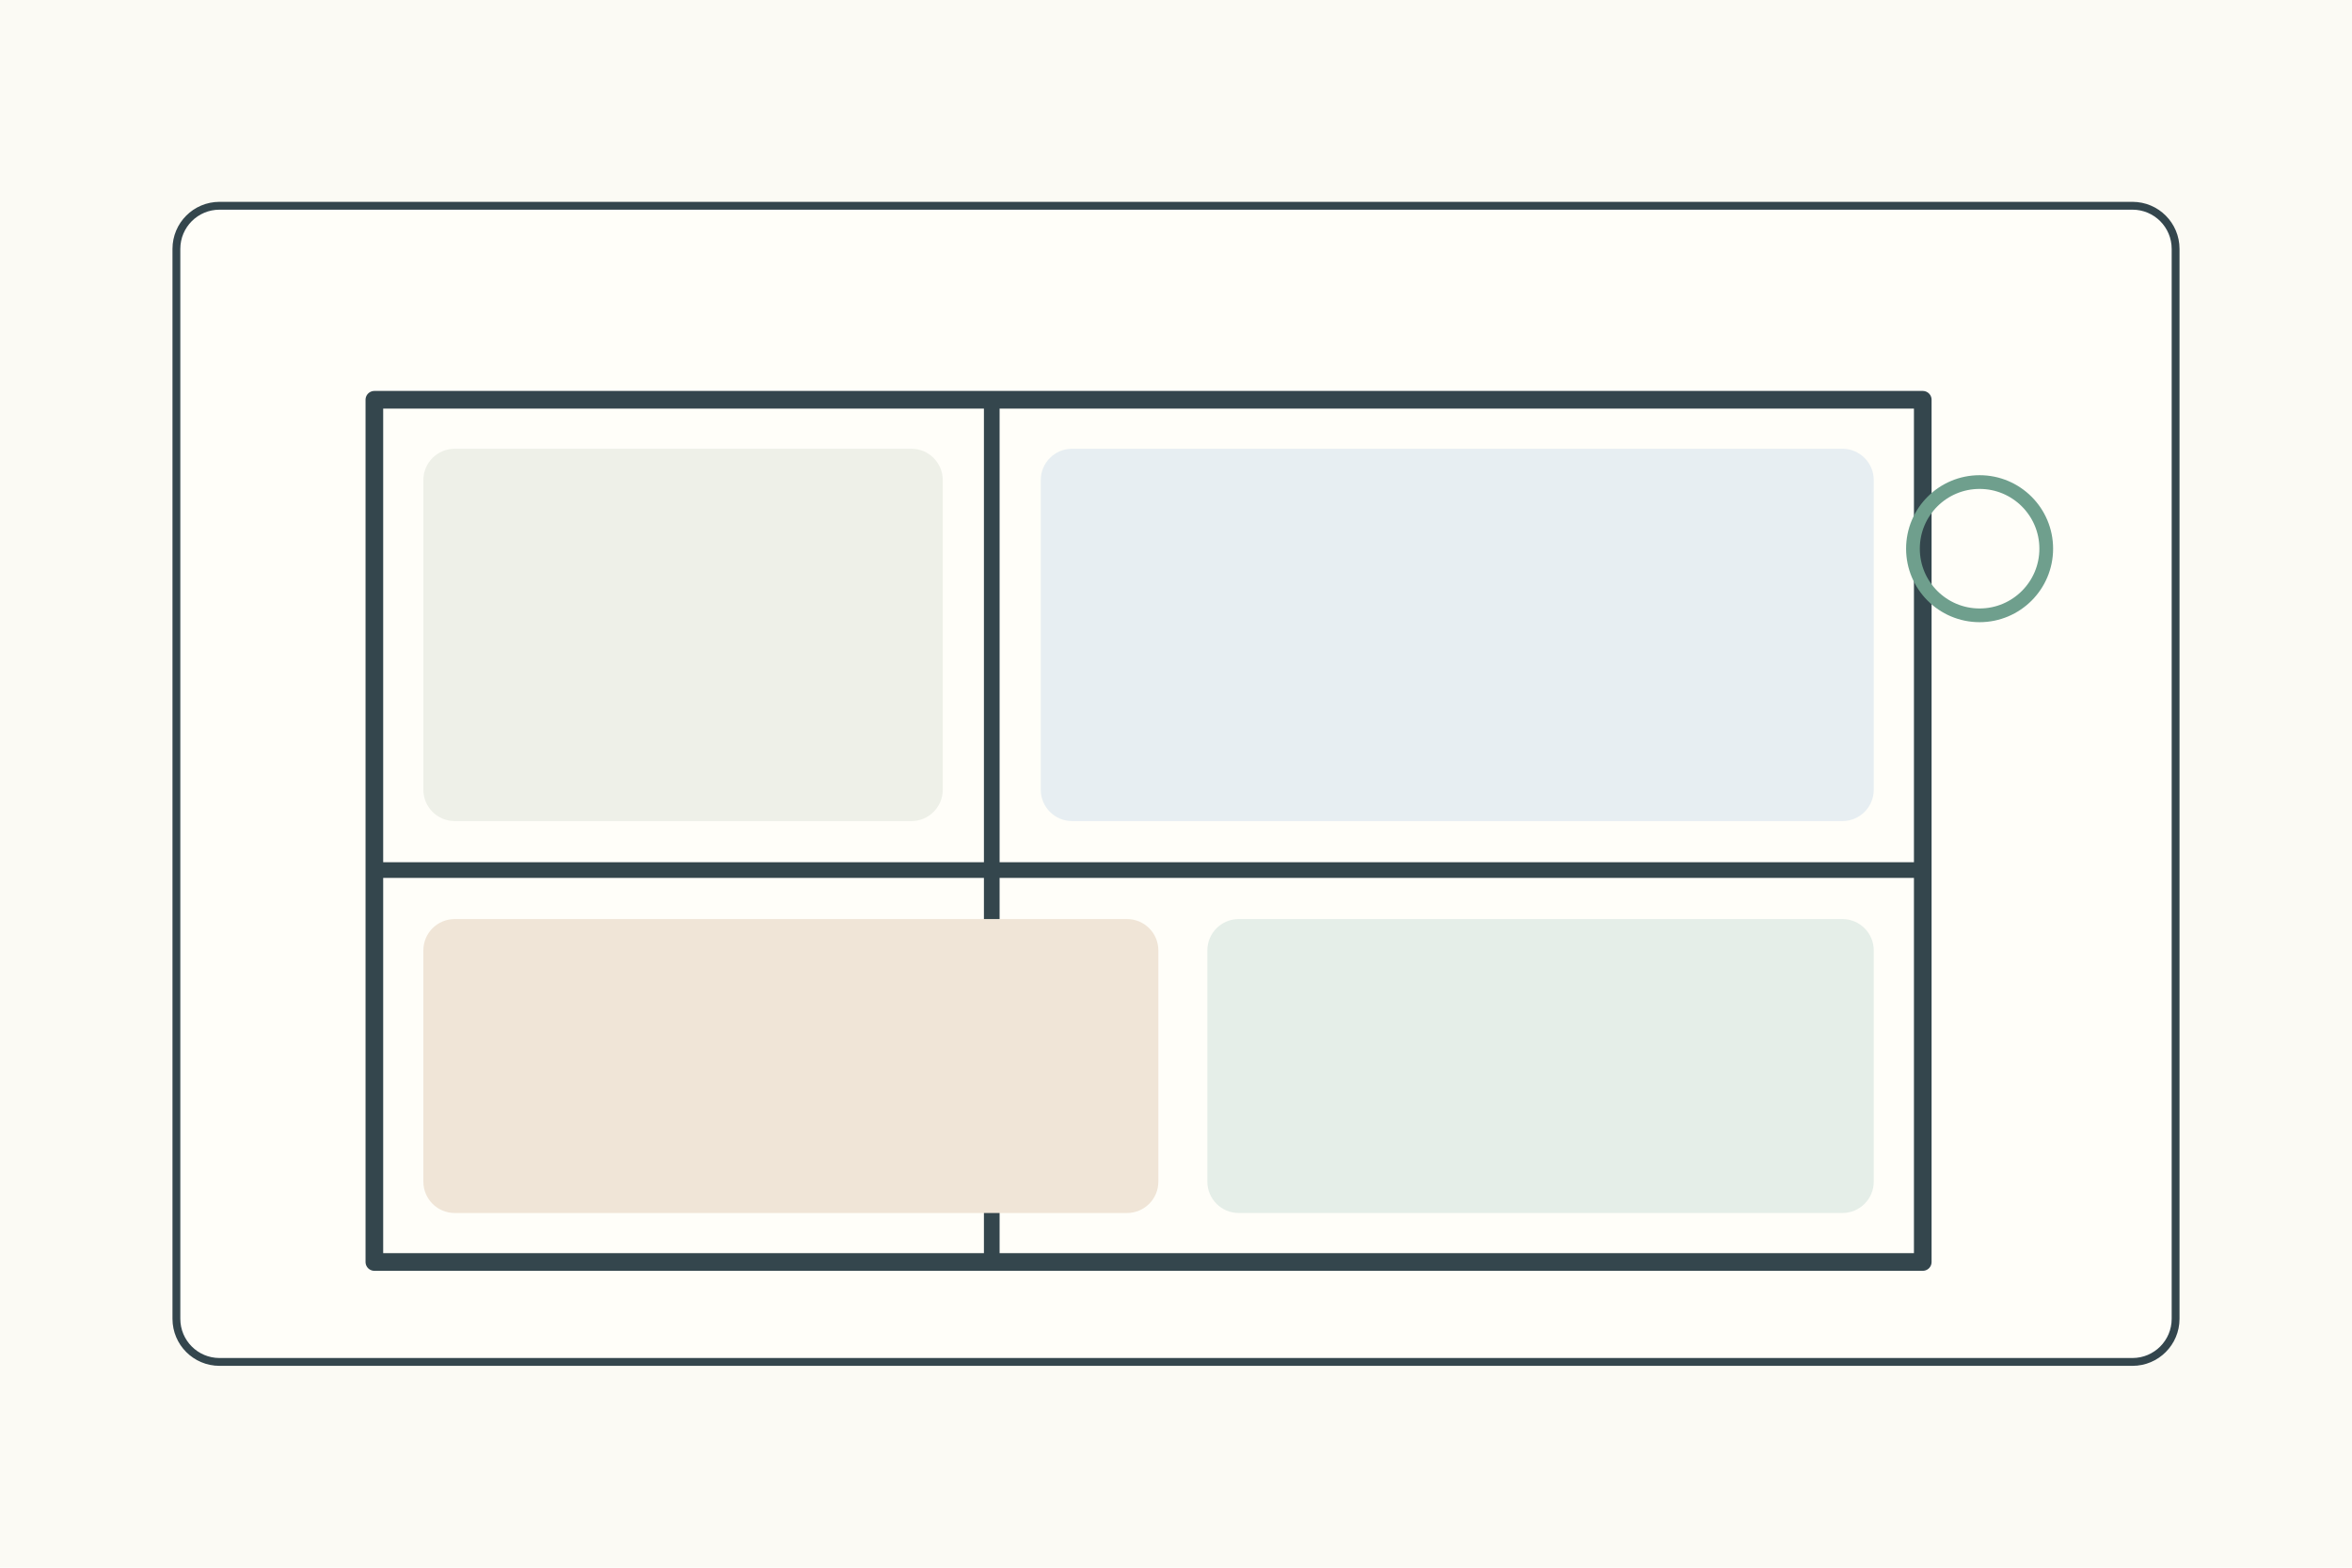
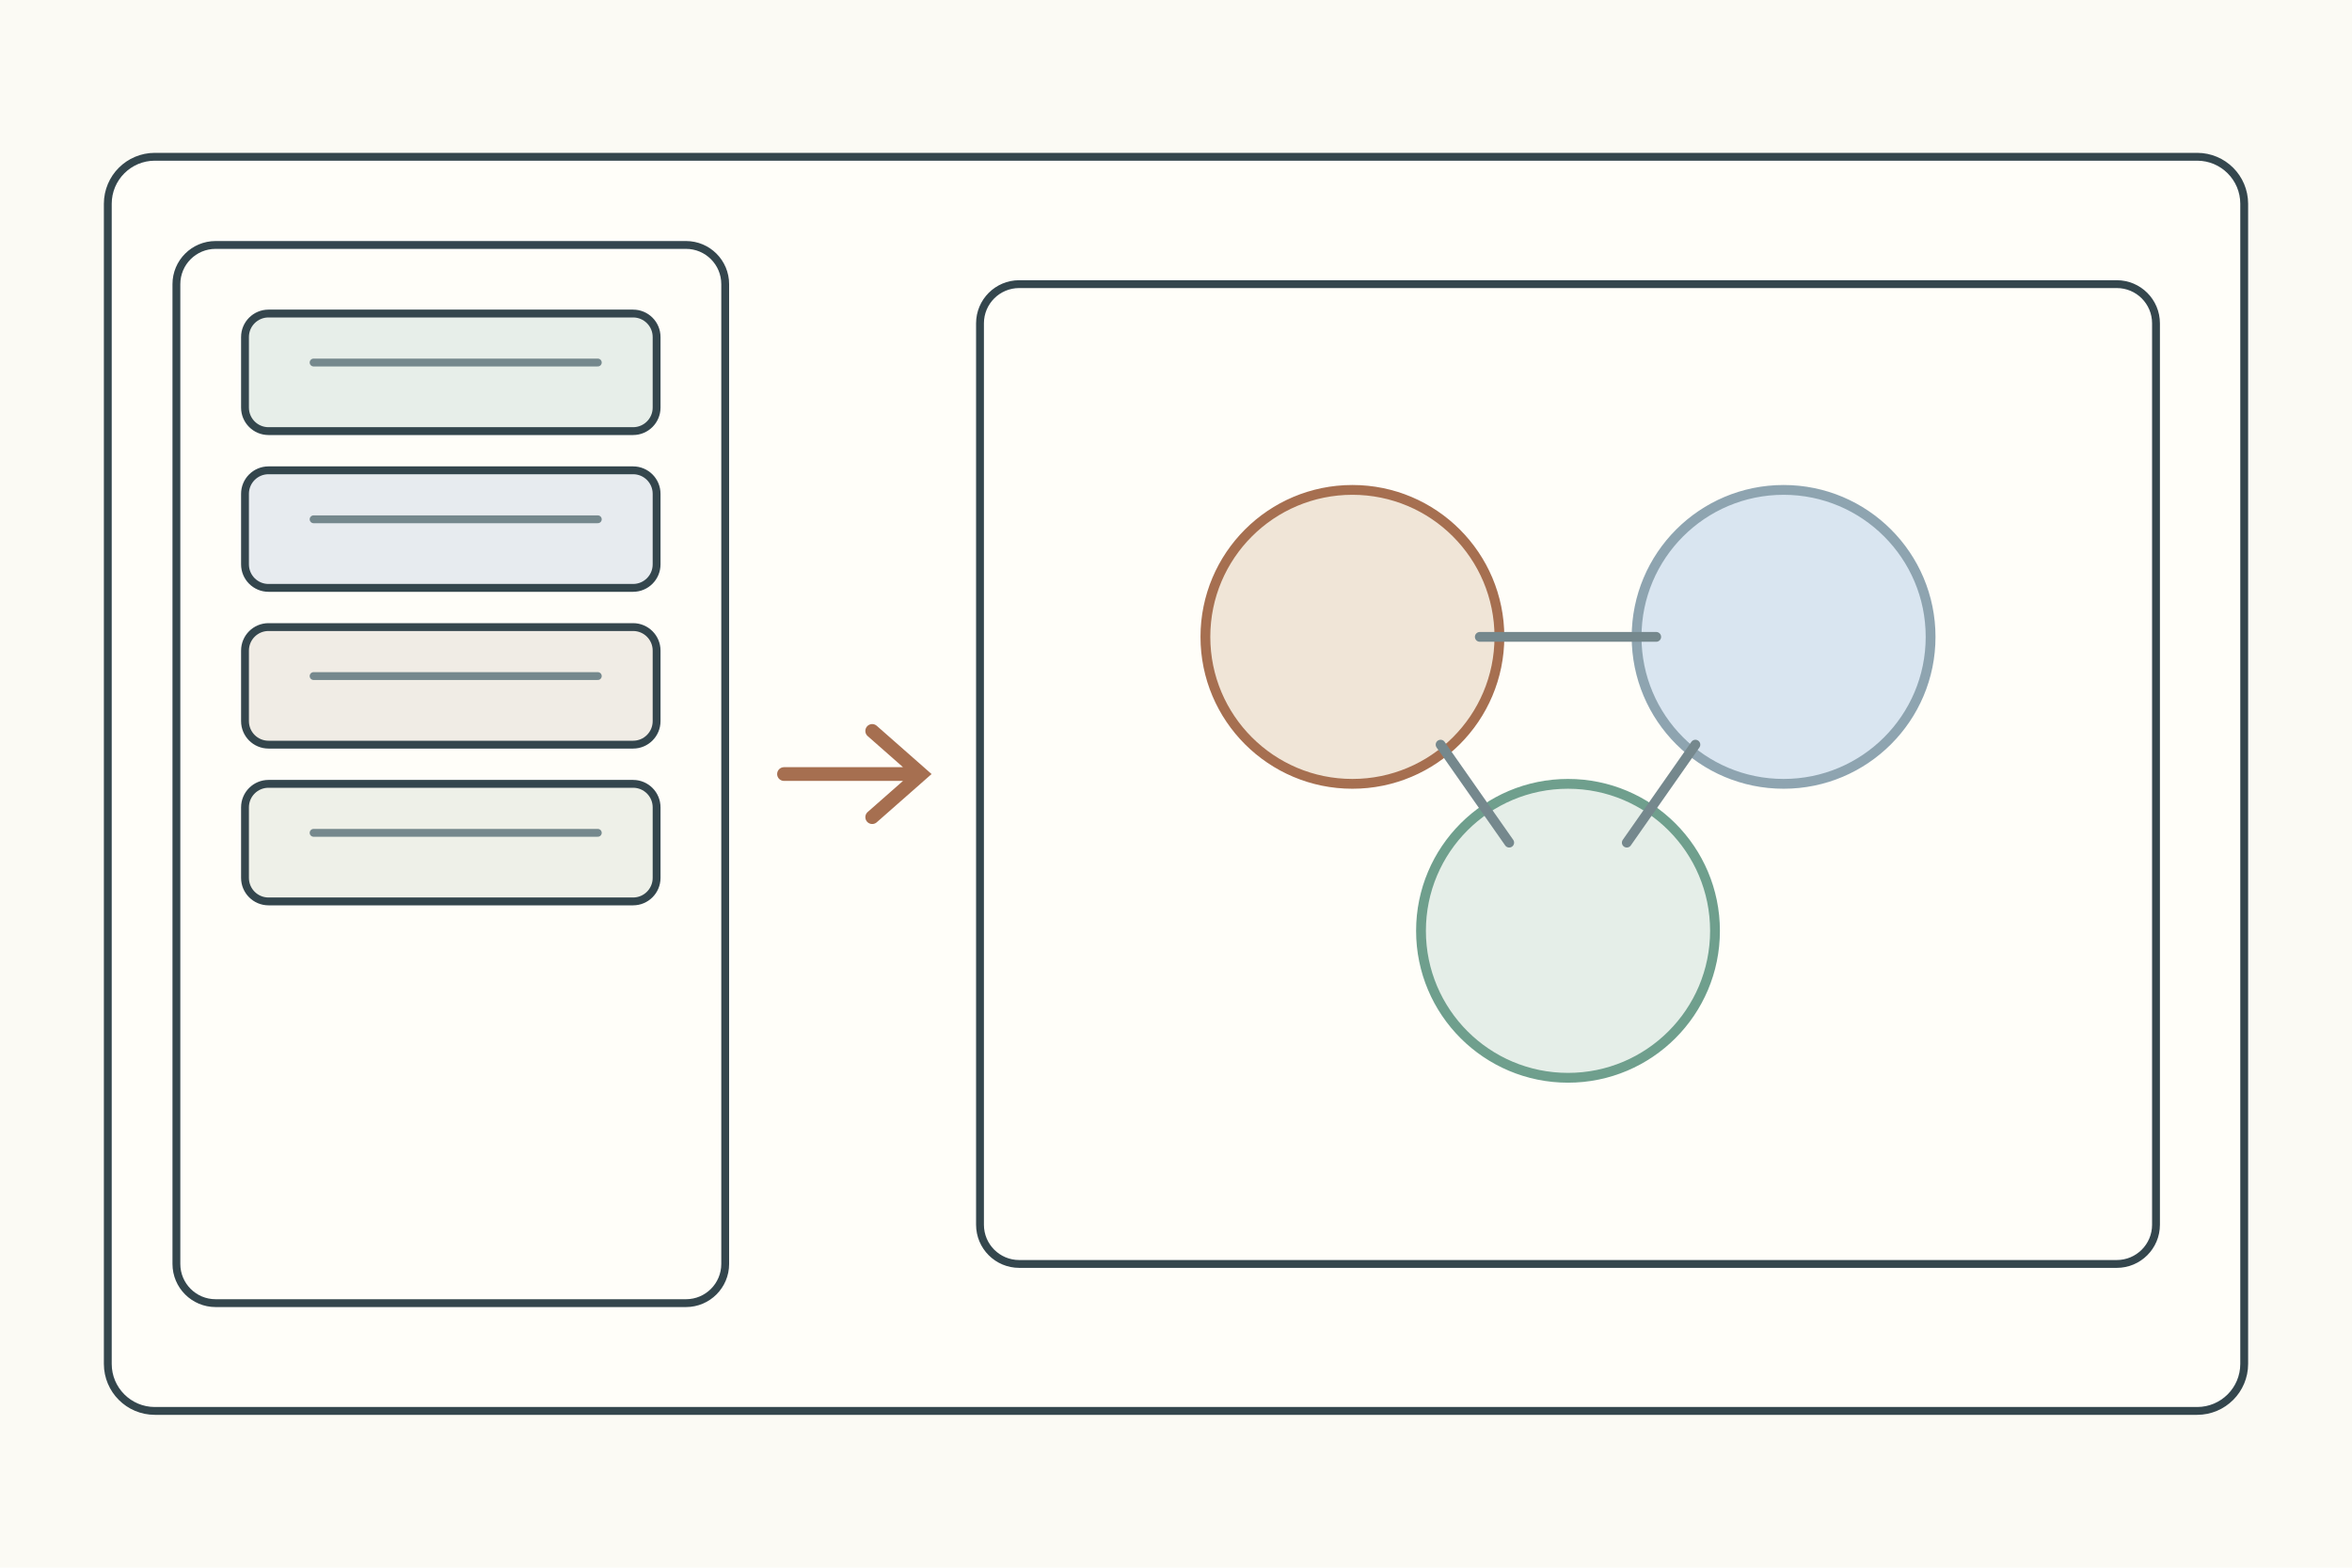
<svg xmlns="http://www.w3.org/2000/svg" width="1200" height="800">
  <rect width="1200" height="800" fill="#fbfaf4" />
-   <g stroke="#34464d" stroke-width="4" fill="none" stroke-linecap="round" stroke-linejoin="round">
-     <g transform="translate(90 105)">
-       <rect width="1020" height="590" rx="22" fill="#fffef9" />
-       <g transform="translate(101 99)">
-         <rect width="790" height="440" fill="#fffef9" stroke-width="9" />
-         <path d="M315 0v440M0 240h790" stroke-width="8" />
-         <rect x="25" y="25" width="265" height="190" rx="16" fill="#eef0e8" stroke="none" />
-         <rect x="340" y="25" width="425" height="190" rx="16" fill="#e7eef2" stroke="none" />
-         <rect x="25" y="265" width="375" height="150" rx="16" fill="#f0e5d7" stroke="none" />
-         <rect x="425" y="265" width="340" height="150" rx="16" fill="#e5eee8" stroke="none" />
+   <g stroke="#34464d" stroke-width="4" fill="none" stroke-linecap="round">
+     <rect x="55" y="80" width="1090" height="640" rx="24" fill="#fffef9" />
+     <g transform="translate(90 125)">
+       <g>
+         <rect width="280" height="540" rx="20" fill="#fffef9" />
+         <rect x="35" y="35" width="210" height="60" rx="12" fill="#e7eee9" />
+         <rect x="35" y="115" width="210" height="60" rx="12" fill="#e7ebef" />
+         <rect x="35" y="195" width="210" height="60" rx="12" fill="#f0ece5" />
+         <rect x="35" y="275" width="210" height="60" rx="12" fill="#eef0e8" />
+         <path d="M70 60h145M70 140h145M70 220h145M70 300h145" stroke="#75888d" />
      </g>
-       <circle cx="920" cy="175" r="34" fill="none" stroke="#6f9f8d" stroke-width="7" />
+       <path d="M310 270h70m-25-22 25 22-25 22" stroke="#a66f50" stroke-width="7" />
+       <g transform="translate(410 20)">
+         <rect width="600" height="500" rx="20" fill="#fffef9" />
+         <circle cx="190" cy="180" r="75" fill="#f0e5d7" stroke="#a66f50" stroke-width="5" />
+         <circle cx="410" cy="180" r="75" fill="#d9e5f0" stroke="#8ea4b0" stroke-width="5" />
+         <circle cx="300" cy="330" r="75" fill="#e5eee8" stroke="#6f9f8d" stroke-width="5" />
+         <path d="M255 180h90M235 235l35 50M365 235l-35 50" stroke="#75888d" stroke-width="5" />
+       </g>
    </g>
  </g>
</svg>
